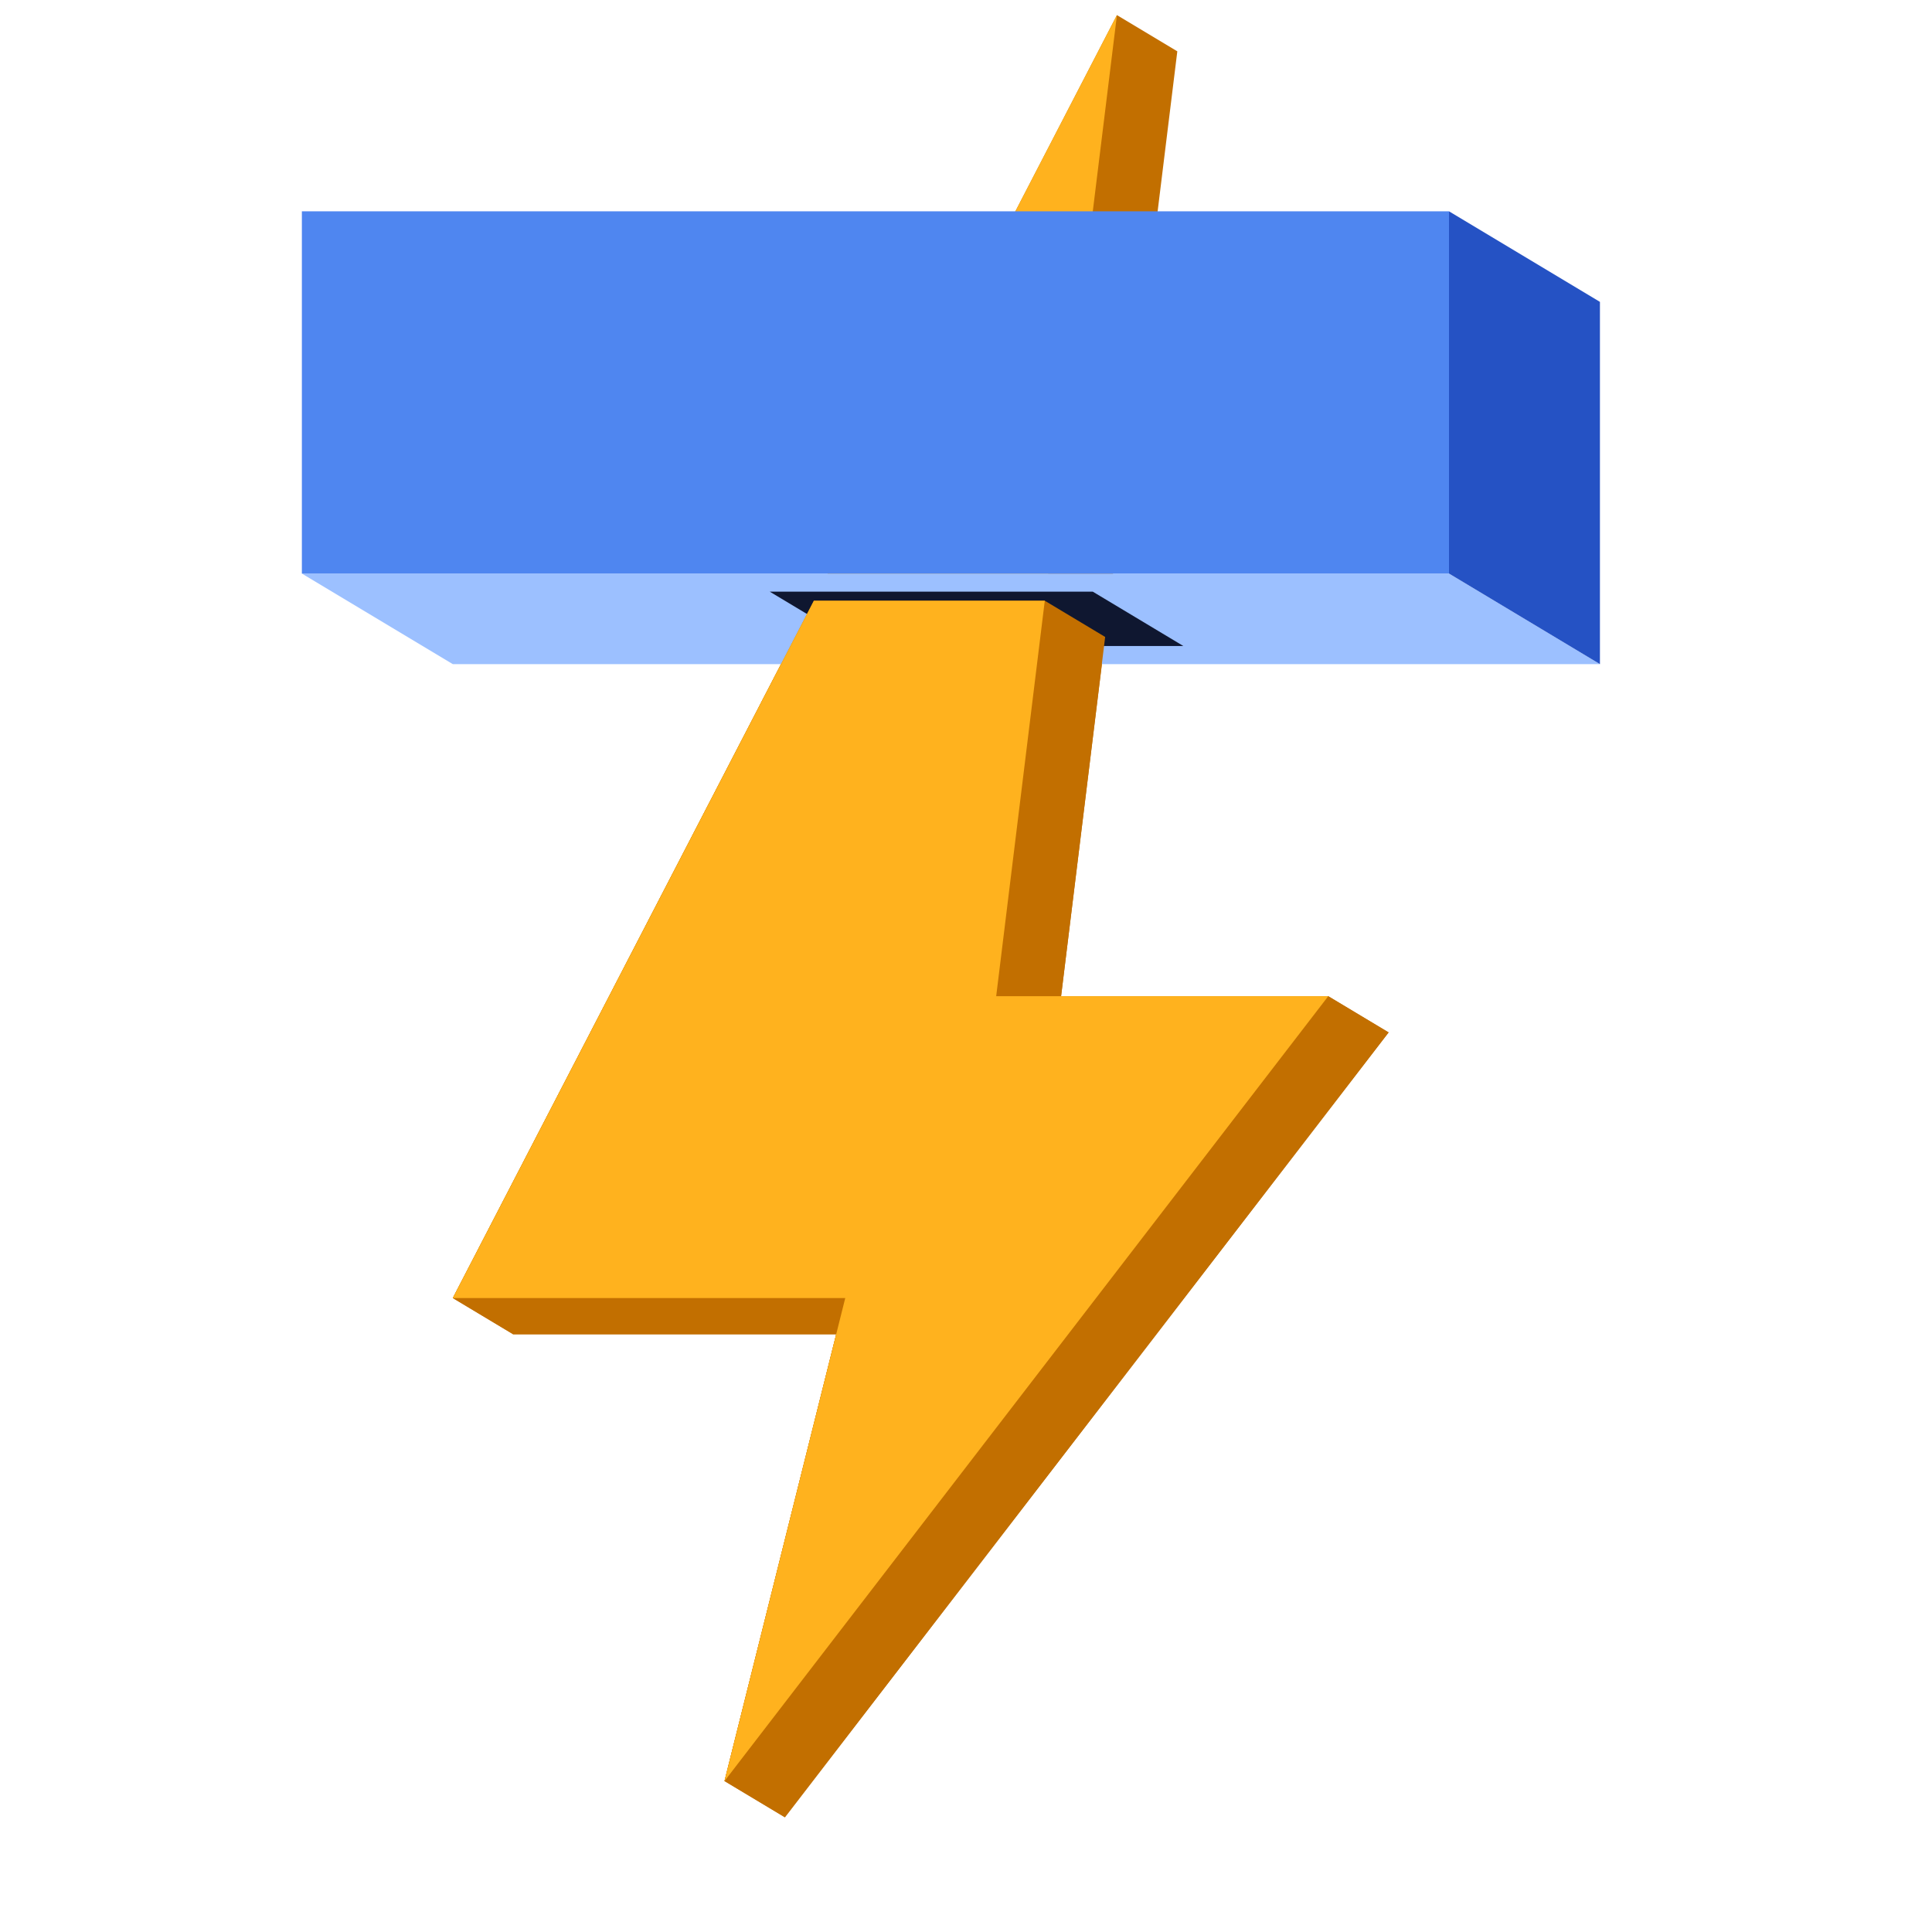
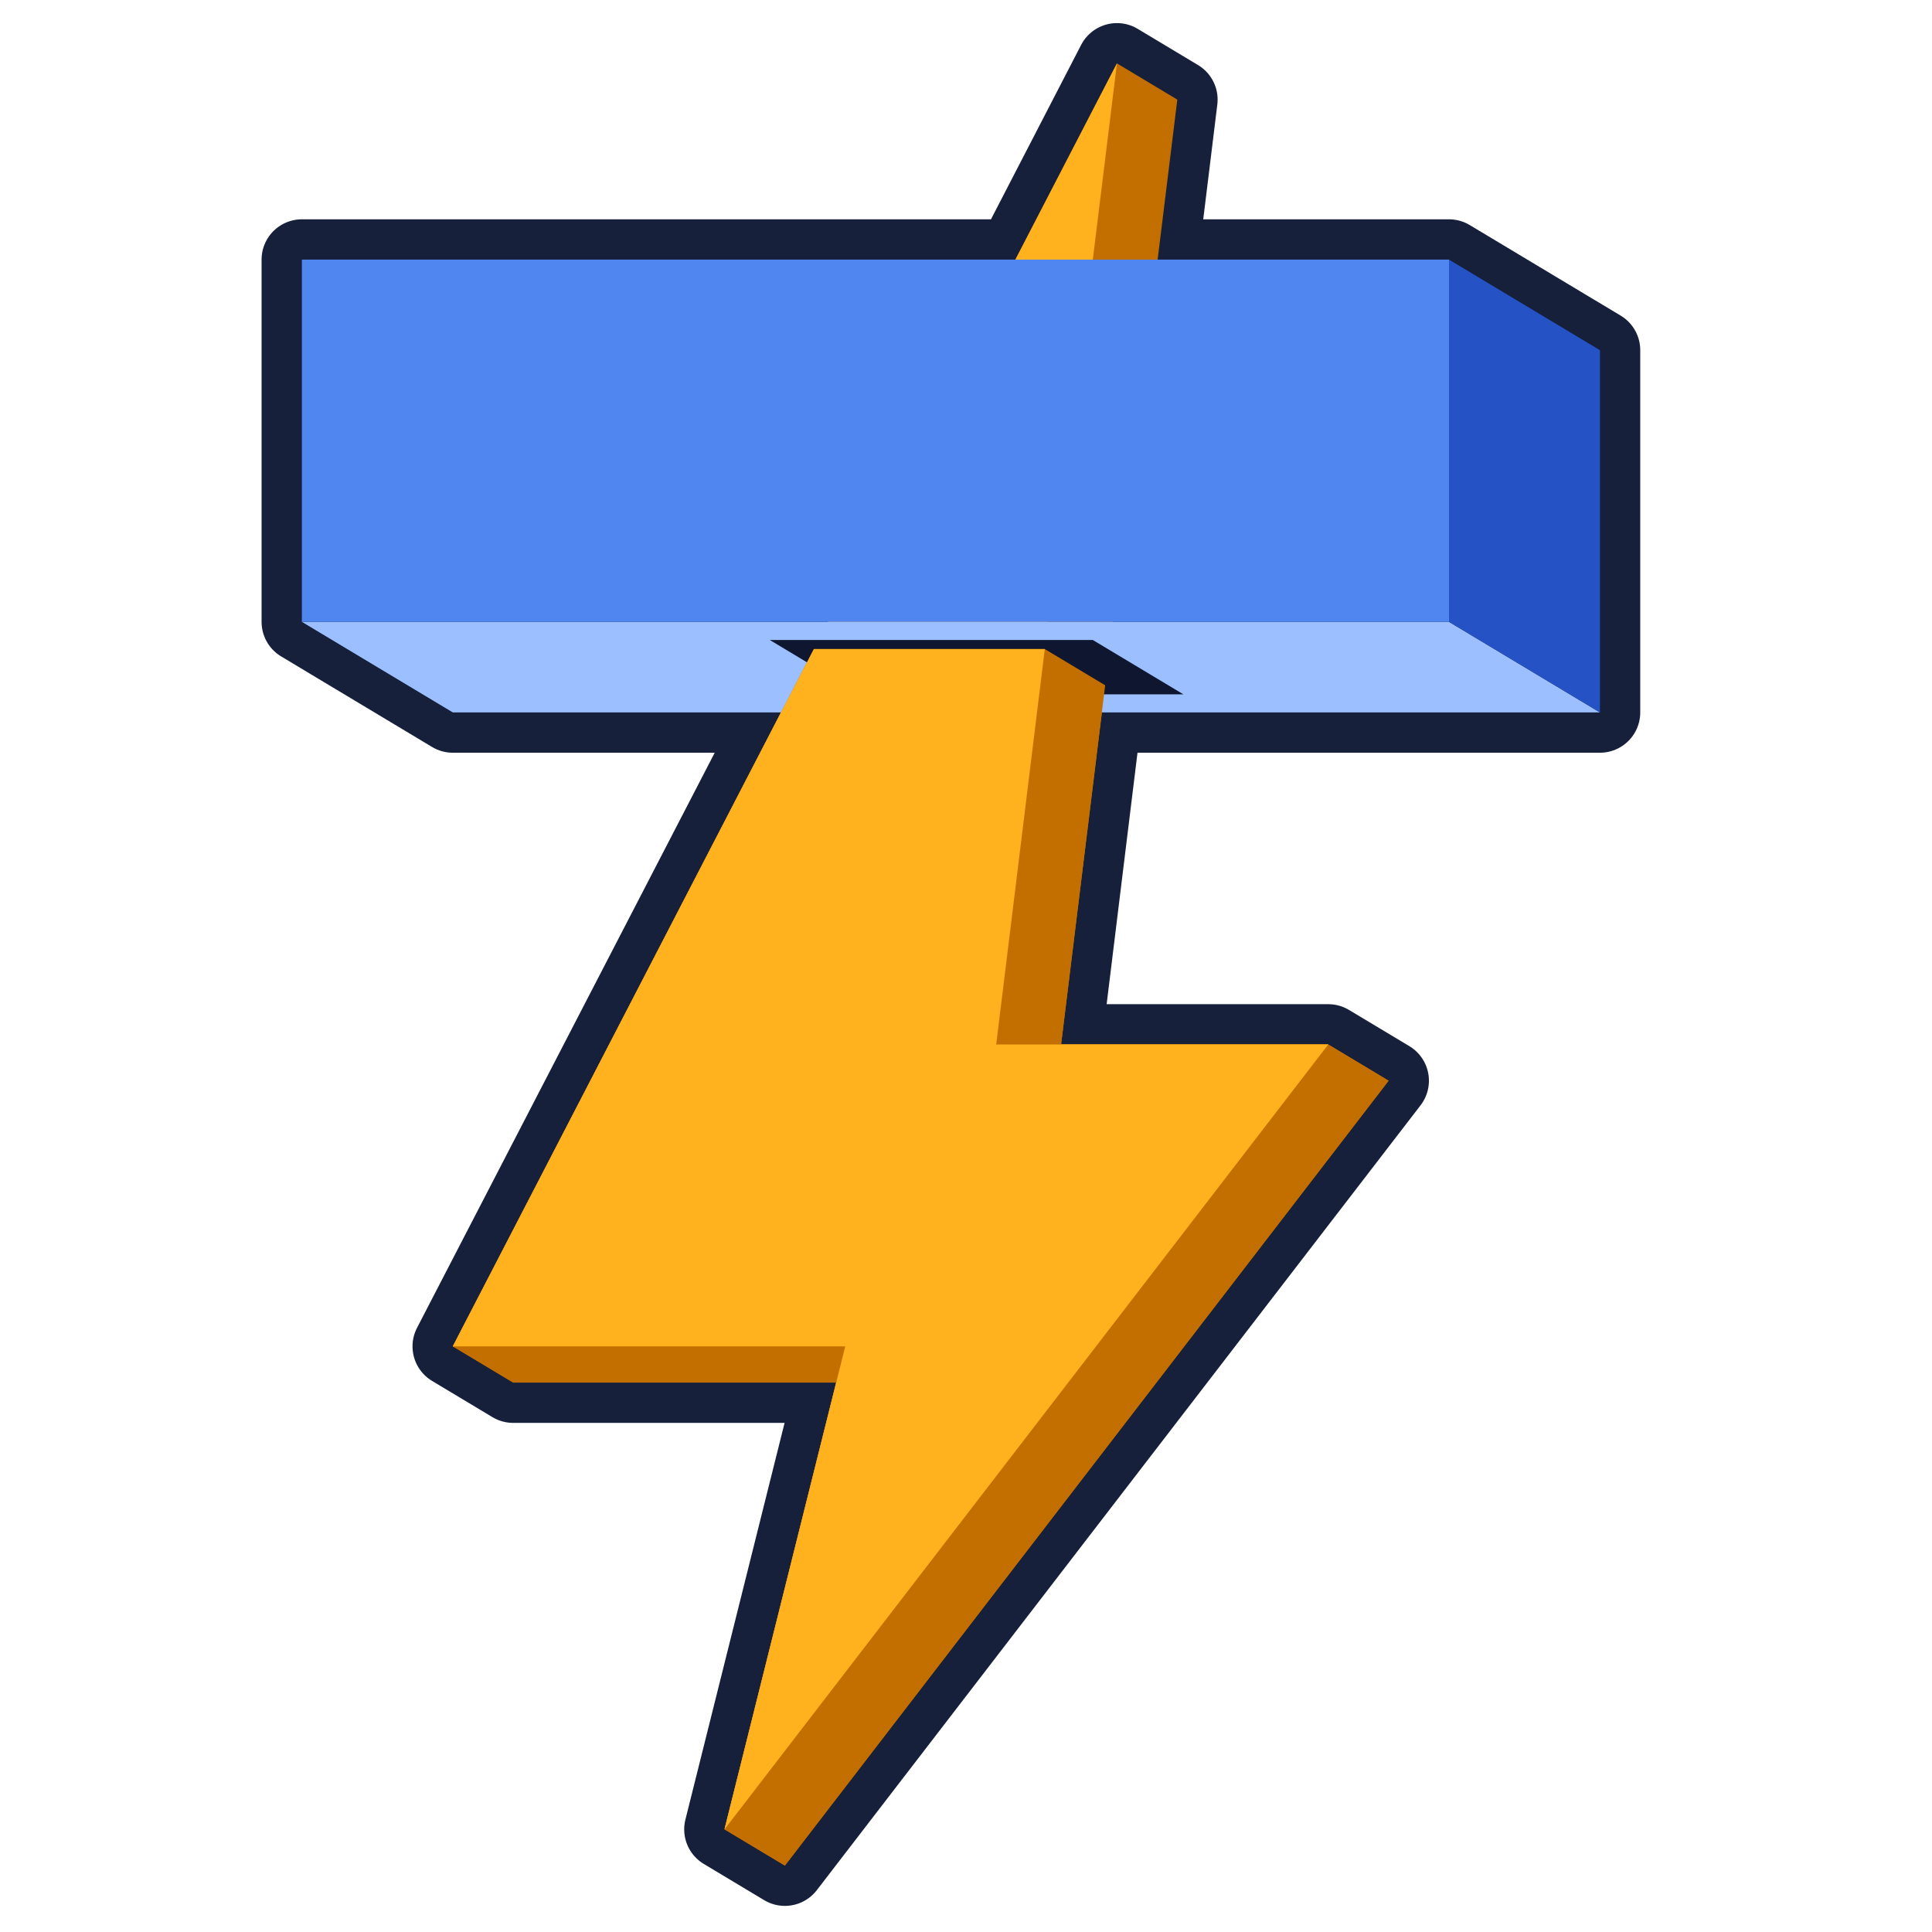
<svg xmlns="http://www.w3.org/2000/svg" width="64" height="64" viewBox="0 0 64 64">
-   <path id="strikeSide" fill="#C26F00" d="M39 1.7L35.15 33L44 33L46 34.2L26 60.2L24 59L27.7 44.2L17 44.2L15 43L37 0.5L39 1.7Z" />
-   <path id="strike" fill="#FFB21E" d="M37 0.5L33 33L44 33L24 59L28 43L15 43L37 0.5Z" />
-   <path id="barBottom" fill="#9CC0FF" d="M10 19L48 19L53 22L15 22L10 19Z" />
-   <path id="barSide" fill="#2552C4" d="M48 7L53 10L53 22L48 19L48 7Z" />
-   <path id="barFront" fill="#4F86F0" d="M10 7L48 7L48 19L10 19L10 7Z" />
-   <path id="hole" fill="#0F1730" d="M25.5 19.6L36.2 19.6L39.2 21.4L28.5 21.4L25.5 19.6Z" />
-   <path id="lowSide" fill="#C26F00" d="M36.61 21.1L35.15 33L44 33L46 34.2L26 60.2L24 59L27.7 44.2L17 44.2L15 43L26.96 19.9L34.61 19.9L36.61 21.1Z" />
-   <path id="lowStrike" fill="#FFB21E" d="M34.61 19.9L33 33L44 33L24 59L28 43L15 43L26.96 19.9L34.61 19.9Z" />
+   <path id="edge" fill="#16203A" stroke="#16203A" stroke-width="2.67" stroke-linejoin="round" d="M39 3.3L38.35 8.6L48 8.6L53 11.6L53 23.6L36.5 23.6L35.15 34.6L44 34.6L46 35.8L26 61.8L24 60.6L27.7 45.8L17 45.8L15 44.6L25.87 23.6L15 23.6L10 20.6L10 8.6L33.64 8.6L37 2.1L39 3.3Z" />
+   <path id="strikeSide" fill="#C26F00" d="M39 3.3L35.15 34.6L44 34.6L46 35.8L26 61.8L24 60.6L27.7 45.8L17 45.8L15 44.6L37 2.1L39 3.3Z" />
+   <path id="strike" fill="#FFB21E" d="M37 2.1L33 34.6L44 34.6L24 60.6L28 44.6L15 44.6L37 2.1Z" />
+   <path id="barBottom" fill="#9CC0FF" d="M10 20.6L48 20.6L53 23.6L15 23.6L10 20.6Z" />
+   <path id="barSide" fill="#2552C4" d="M48 8.6L53 11.6L53 23.6L48 20.6L48 8.6Z" />
+   <path id="barFront" fill="#4F86F0" d="M10 8.6L48 8.6L48 20.6L10 20.6L10 8.6Z" />
+   <path id="hole" fill="#0F1730" d="M25.5 21.2L36.2 21.2L39.2 23L28.5 23L25.5 21.2Z" />
+   <path id="lowSide" fill="#C26F00" d="M36.61 22.7L35.15 34.6L44 34.6L46 35.8L26 61.8L24 60.6L27.7 45.8L17 45.8L15 44.6L26.96 21.5L34.61 21.5L36.61 22.7Z" />
+   <path id="lowStrike" fill="#FFB21E" d="M34.61 21.5L33 34.6L44 34.6L24 60.6L28 44.6L15 44.6L26.96 21.5L34.61 21.5Z" />
</svg>
